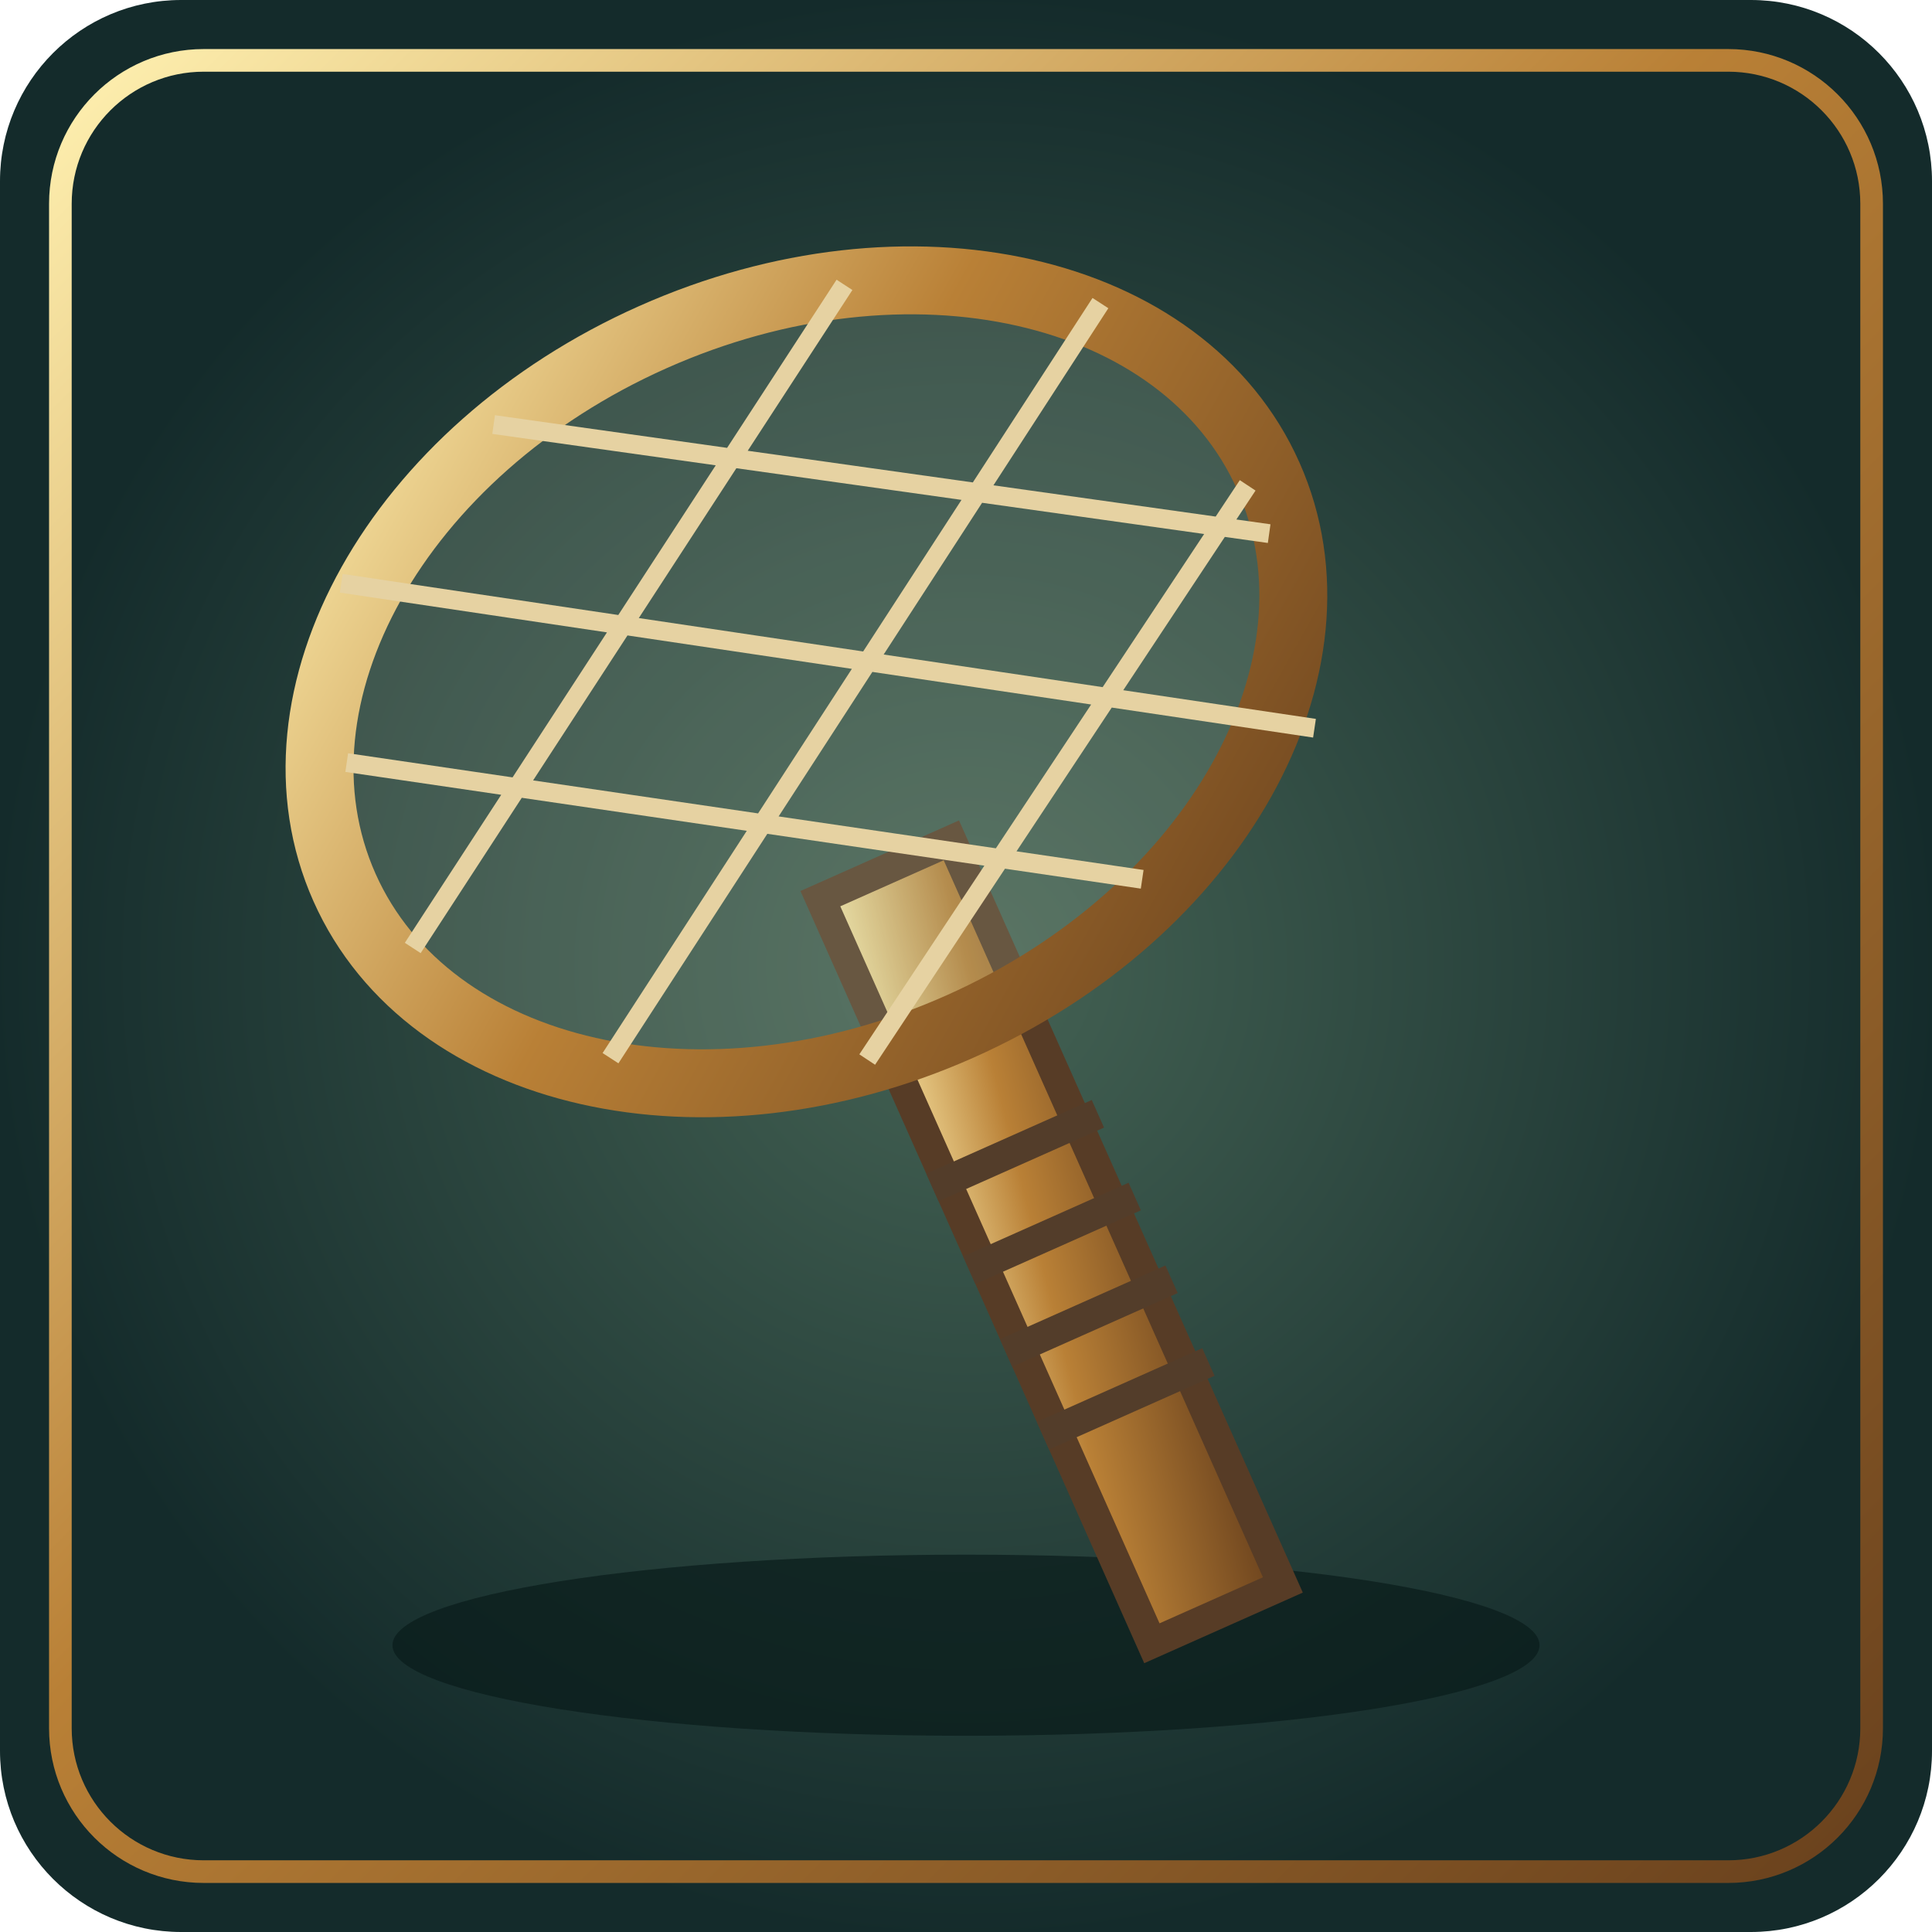
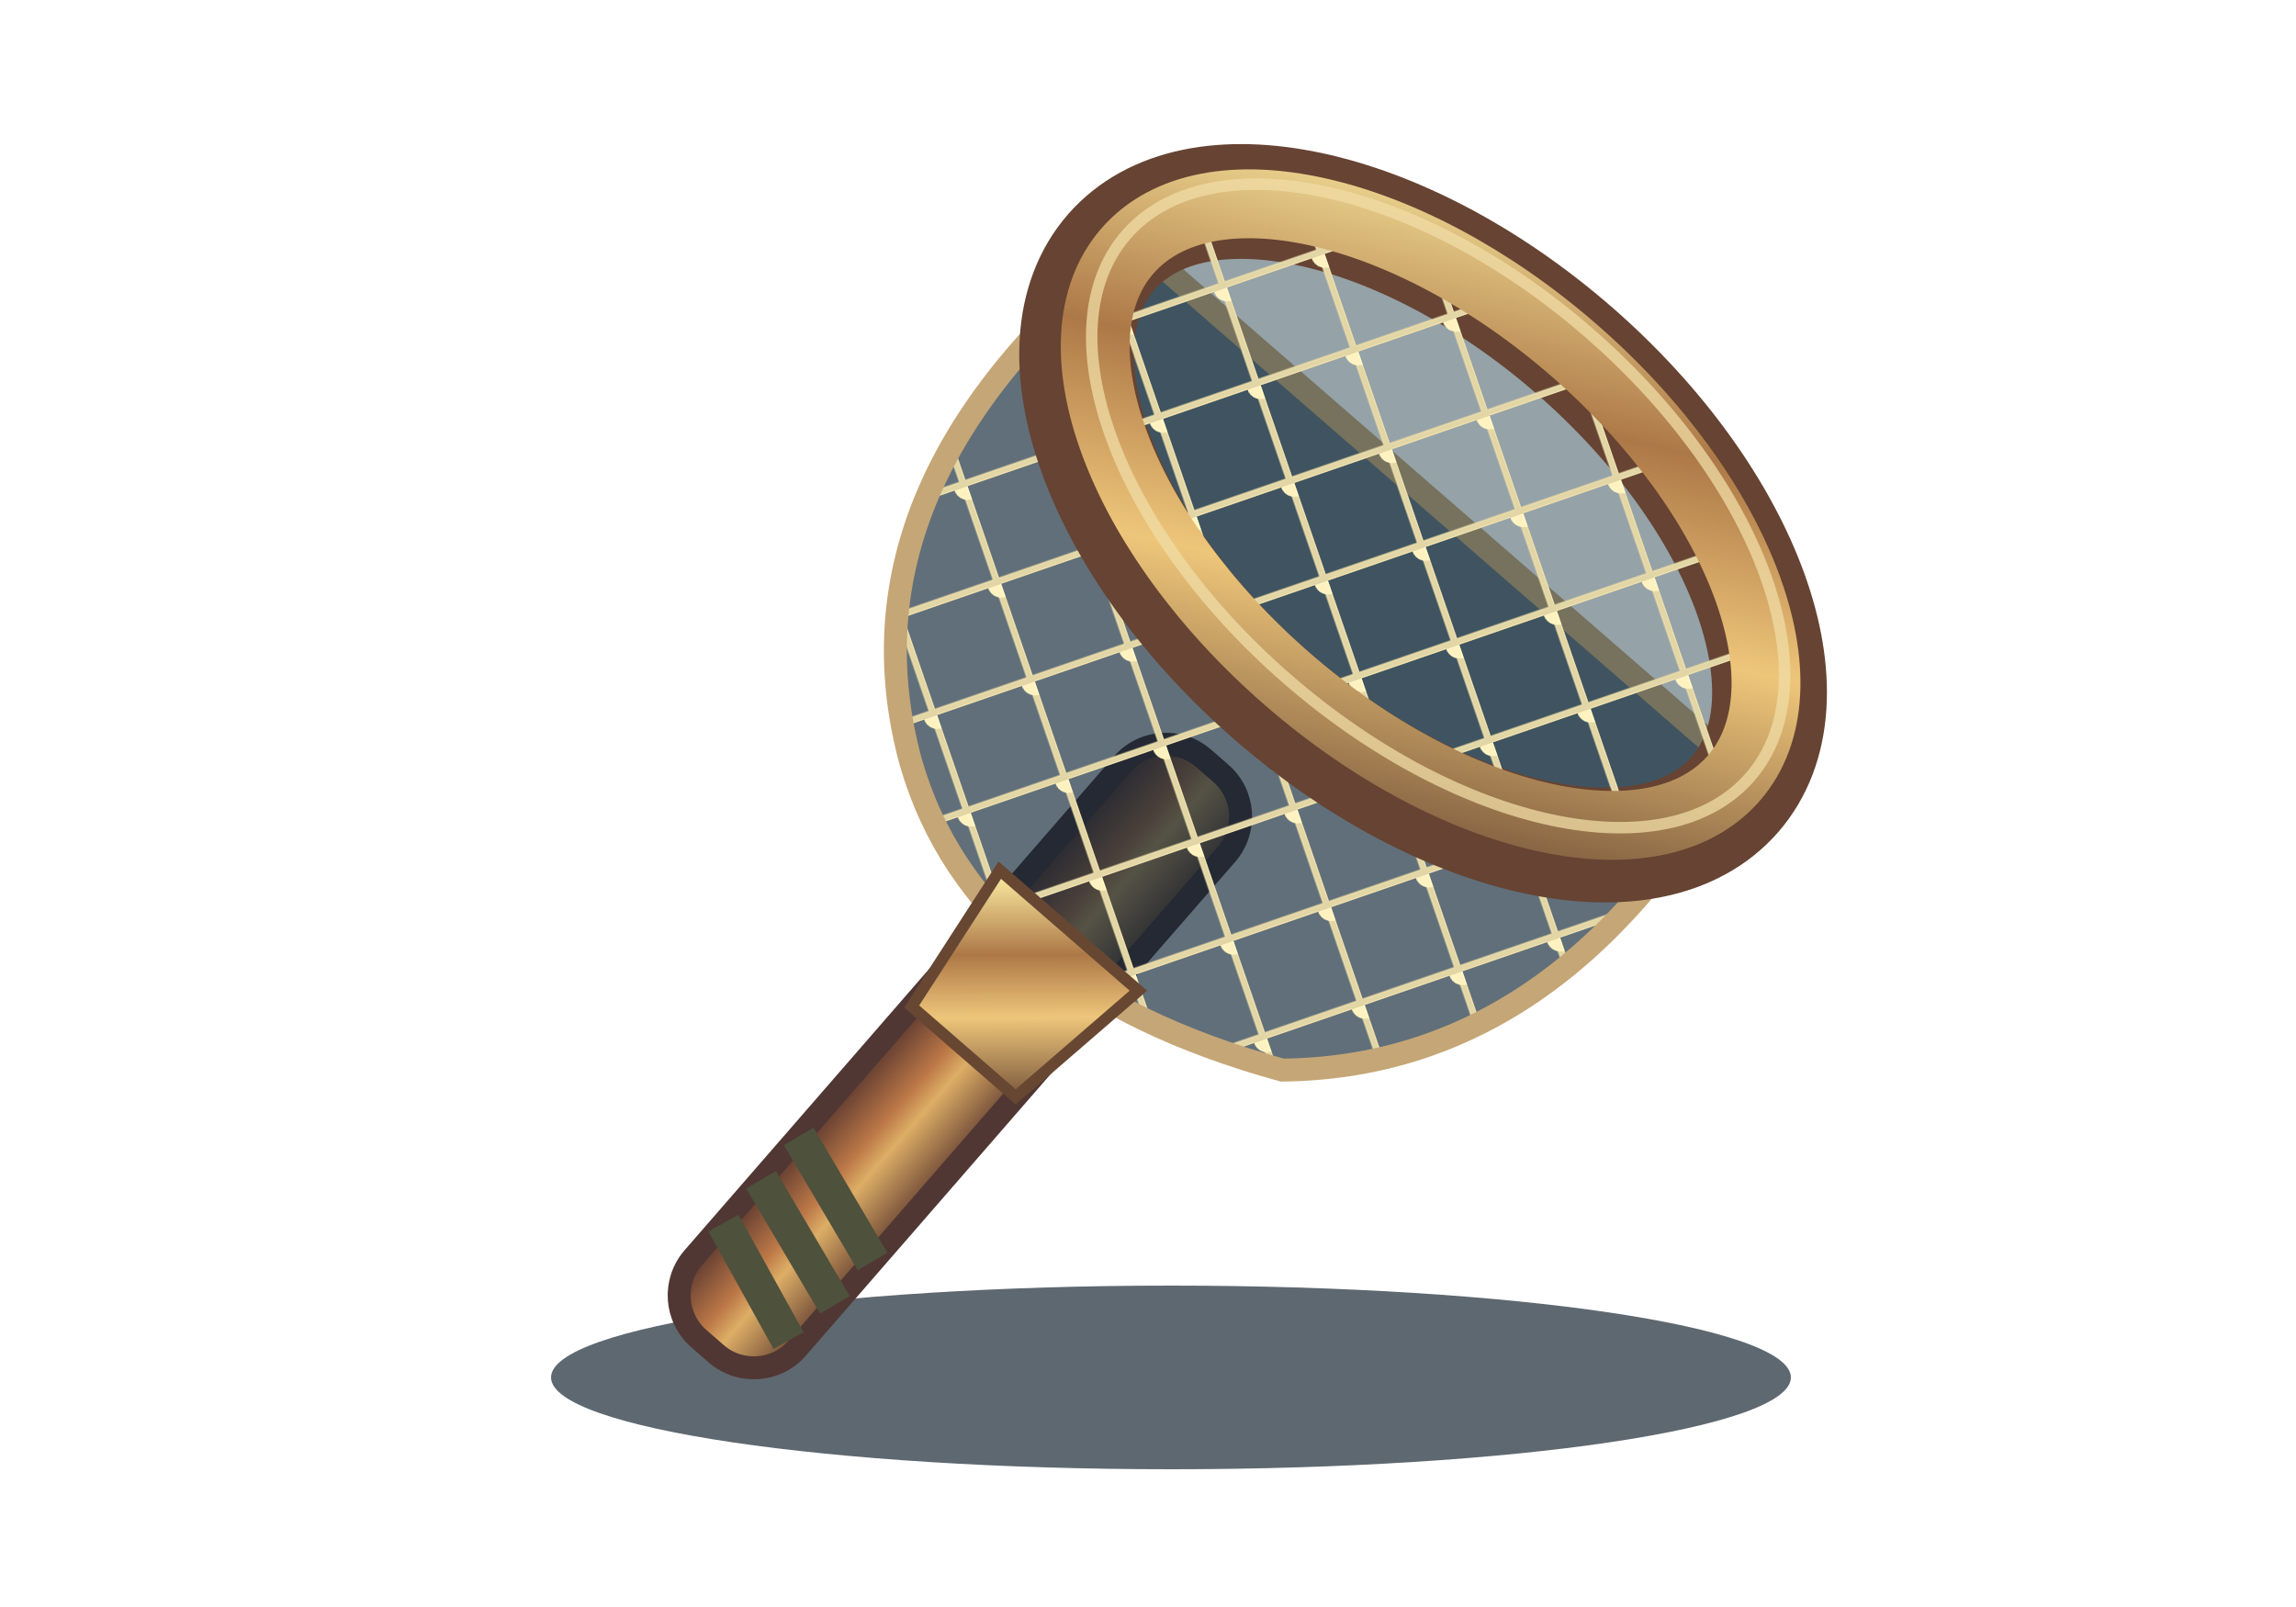
- <svg xmlns="http://www.w3.org/2000/svg" viewBox="0 0 256 256">
+ <svg xmlns="http://www.w3.org/2000/svg" viewBox="0 0 200 140">
  <defs>
-     <radialGradient id="bg">
-       <stop stop-color="#456354" />
-       <stop offset="1" stop-color="#142b2b" />
-     </radialGradient>
-     <linearGradient id="gold" x2="1" y2="1">
-       <stop stop-color="#fff1b1" />
-       <stop offset=".45" stop-color="#b98036" />
-       <stop offset="1" stop-color="#69411d" />
+     <linearGradient id="wood">
+       <stop stop-color="#57352e" />
+       <stop offset=".4" stop-color="#bc7847" />
+       <stop offset=".57" stop-color="#ddae66" />
+       <stop offset="1" stop-color="#6b4535" />
    </linearGradient>
-     <linearGradient id="glass" x2="1" y2="1">
-       <stop stop-color="#e4ffff" stop-opacity=".85" />
-       <stop offset=".5" stop-color="#c7b18b" />
-       <stop offset="1" stop-color="#153c37" />
+     <linearGradient id="brass" x2="1" y2="1">
+       <stop stop-color="#fff1a5" />
+       <stop offset=".35" stop-color="#ad7847" />
+       <stop offset=".61" stop-color="#eec67a" />
+       <stop offset="1" stop-color="#654331" />
    </linearGradient>
+     <pattern id="mesh" width="9" height="9" patternUnits="userSpaceOnUse" patternTransform="rotate(30)">
+       <path d="M0 0h9v9" fill="none" stroke="#e3d6a6" stroke-width="1.2" />
+       <circle cx="0" cy="0" r="1.2" fill="#fff2c0" />
+     </pattern>
  </defs>
-   <rect width="256" height="256" rx="24" fill="url(#bg)" />
-   <rect x="8" y="8" width="240" height="240" rx="19" fill="none" stroke="url(#gold)" stroke-width="3" />
-   <ellipse cx="128" cy="218" rx="76" ry="12" fill="#091b1a" opacity=".7" />
-   <g transform="rotate(-24 128 128)">
-     <path d="M114 112h19v108h-19z" fill="url(#gold)" stroke="#573c26" stroke-width="4" />
-     <ellipse cx="124" cy="85" rx="67" ry="50" fill="#a4b7a0" fill-opacity=".22" stroke="url(#gold)" stroke-width="9" />
-     <g stroke="#e6d2a2" stroke-width="2.5" fill="none">
-       <path d="M64 70l90 57M73 48l110 70M100 37l88 55M62 96l88-57M80 120l100-65M111 134l77-49" />
-     </g>
-     <path d="M112 153h24m-24 12h24m-24 12h24m-24 12h24" stroke="#533d2a" stroke-width="4" />
+   <ellipse cx="102" cy="120" rx="54" ry="8" fill="#071723" opacity=".65" />
+   <g transform="rotate(41 101 72)">
+     <rect x="95" y="65" width="12" height="67" rx="5" fill="url(#wood)" stroke="#503733" stroke-width="2" />
+     <path d="M95 113l12 4m-12 1l12 4m-12 1l11 4" stroke="#4e513c" stroke-width="3" />
+     <path d="M66 35q-6 33 15 47 17 11 42-1 18-16 12-46z" fill="#0c2232" opacity=".65" />
+     <path d="M66 35q-6 33 15 47 17 11 42-1 18-16 12-46z" fill="url(#mesh)" stroke="#c5a676" stroke-width="2" />
+     <ellipse cx="101" cy="37" rx="36" ry="20" fill="#183643" fill-opacity=".46" stroke="#664332" stroke-width="10" />
+     <ellipse cx="101" cy="36" rx="35" ry="19" fill="url(#mesh)" stroke="url(#brass)" stroke-width="6" />
+     <ellipse cx="101" cy="35" rx="36" ry="20" fill="none" stroke="#f0dca5" stroke-width="1" opacity=".75" />
+     <path d="M93 84h16l-2 14H95z" fill="url(#brass)" stroke="#674732" />
  </g>
</svg>
